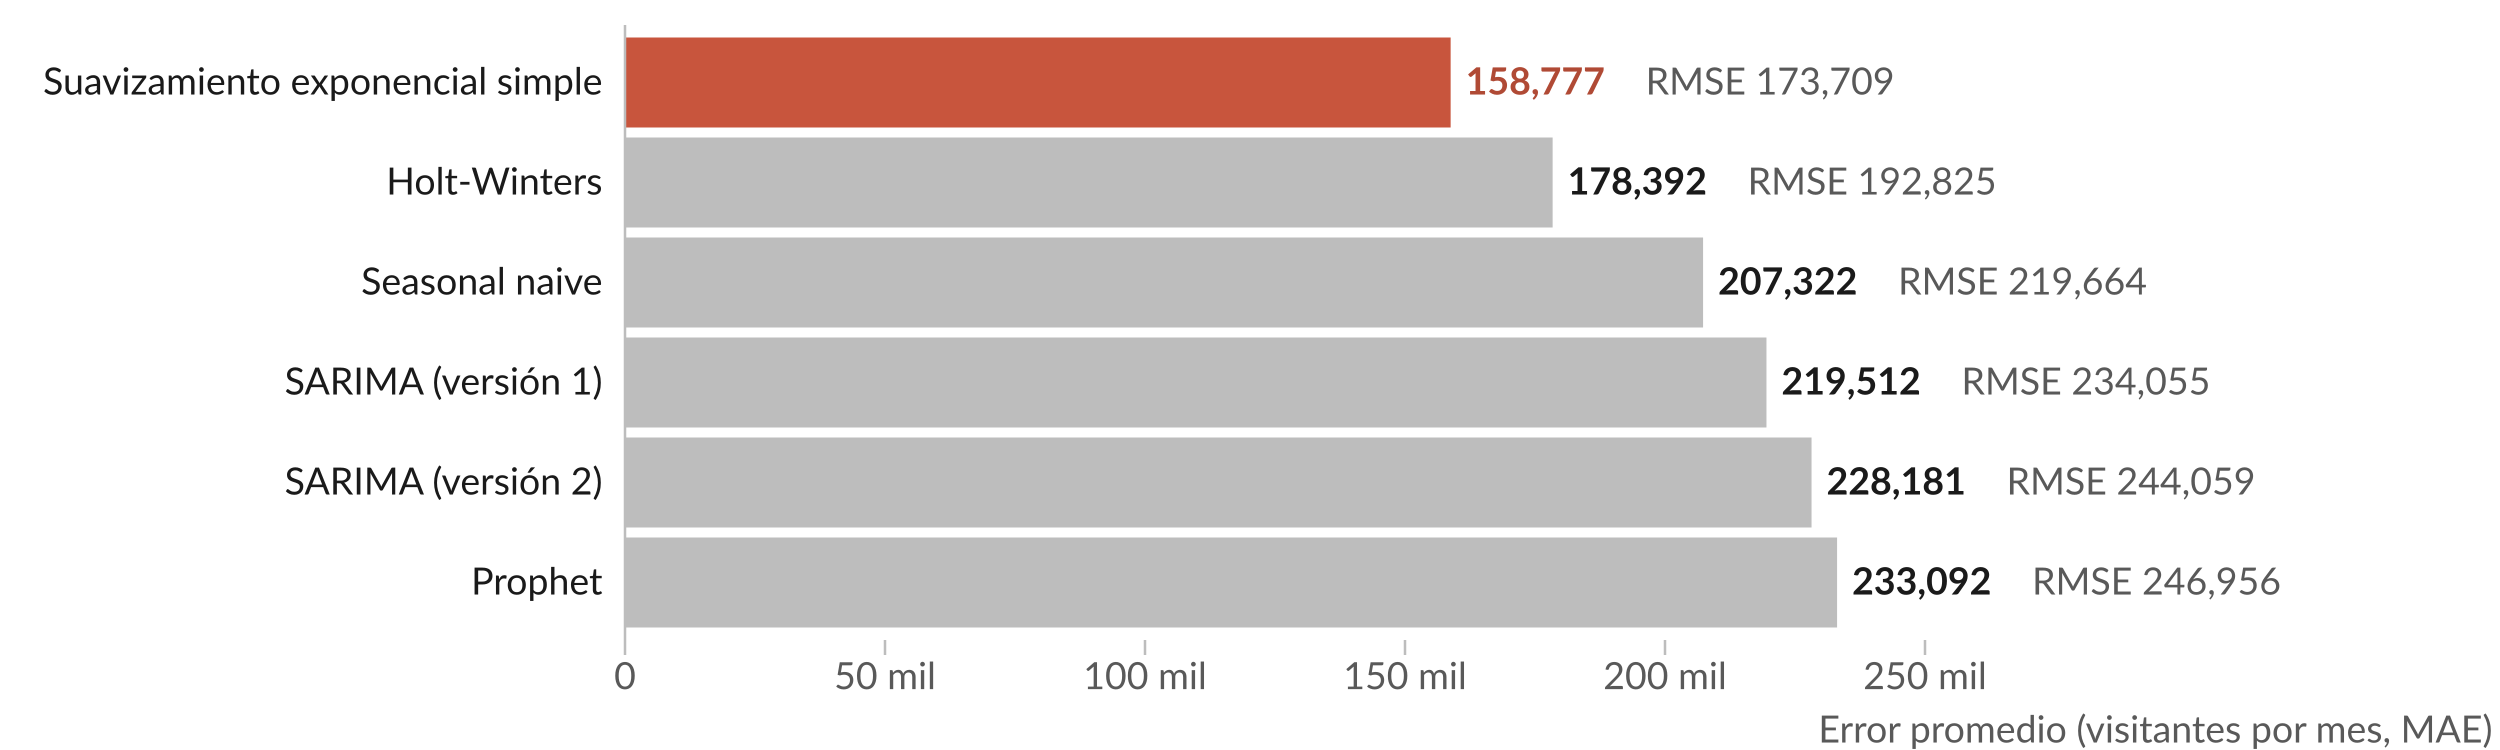
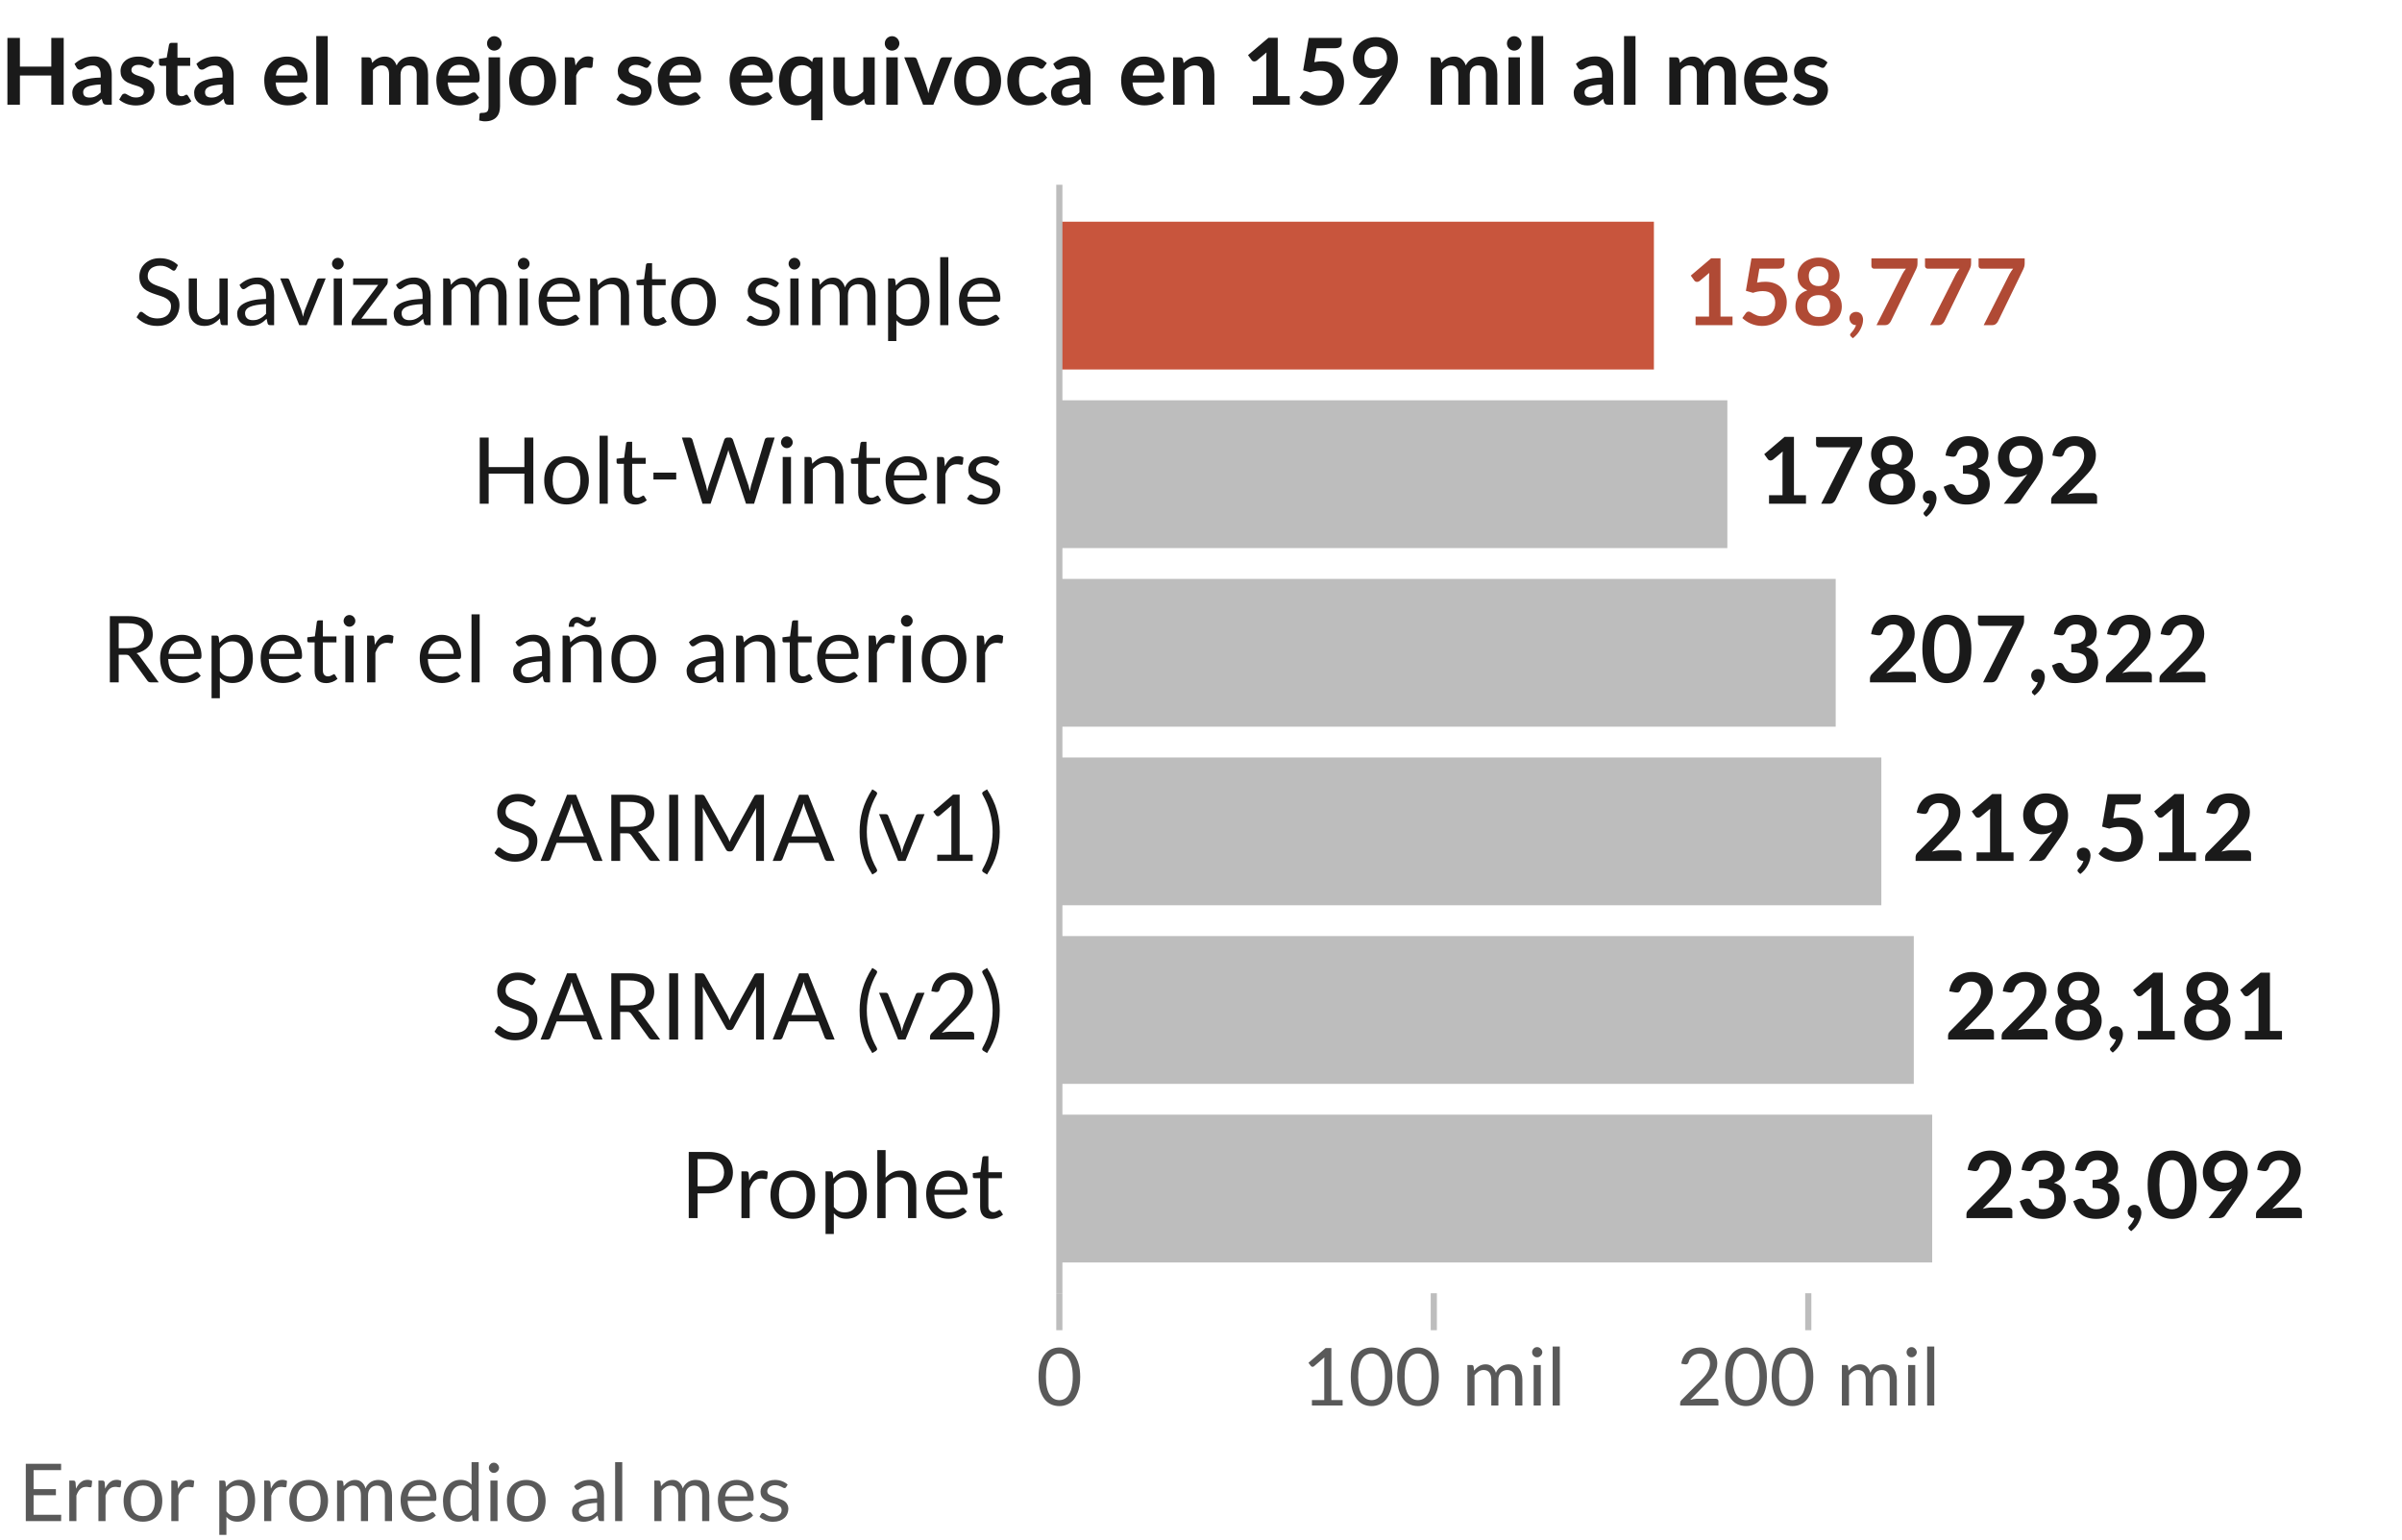
- <svg xmlns="http://www.w3.org/2000/svg" style="font-family:Lato, sans-serif;font-size:15px;color:#1A1A1A;background:#FFFFFF;overflow:visible" viewBox="0 0 1000 300" height="300" width="1000" text-anchor="middle" font-size="10" font-family="system-ui, sans-serif" fill="currentColor" class="plot-d6a7b5">
-   <style>:where(.plot-d6a7b5) {
+ <svg xmlns="http://www.w3.org/2000/svg" width="390" height="250" viewBox="0 0 390 250" style="font-family:Lato, sans-serif;background:#FFFFFF">
+   <text x="0" y="17" font-size="15" font-weight="700" fill="#1A1A1A">Hasta el mejor se equivoca en 159 mil al mes</text>
+   <g transform="translate(0,26)">
+     <svg style="font-family:Lato, sans-serif;font-size:15px;color:#1A1A1A;background:#FFFFFF;overflow:visible" viewBox="0 0 390 224" height="224" width="390" text-anchor="middle" font-size="10" font-family="system-ui, sans-serif" fill="currentColor" class="plot-d6a7b5">
+       <style>:where(.plot-d6a7b5) {
  --plot-background: white;
  display: block;
  height: auto;
  height: intrinsic;
  max-width: 100%;
}
:where(.plot-d6a7b5 text),
:where(.plot-d6a7b5 tspan) {
  white-space: pre;
}</style>
-   <g transform="translate(-9,18)" text-anchor="end" fill="#1A1A1A" aria-label="y-axis tick label">
-     <text transform="translate(250,15)" y="0.32em">Suavizamiento exponencial simple</text>
-     <text transform="translate(250,55)" y="0.32em">Holt-Winters</text>
-     <text transform="translate(250,95)" y="0.32em">Seasonal naive</text>
-     <text transform="translate(250,135)" y="0.32em">SARIMA (versión 1)</text>
-     <text transform="translate(250,175)" y="0.32em">SARIMA (versión 2)</text>
-     <text transform="translate(250,215)" y="0.32em">Prophet</text>
-   </g>
-   <g stroke="#BDBDBD" fill="none" aria-hidden="true" aria-label="x-axis tick">
-     <path d="M0,0L0,6" transform="translate(250,256)" />
-     <path d="M0,0L0,6" transform="translate(354,256)" />
-     <path d="M0,0L0,6" transform="translate(458,256)" />
-     <path d="M0,0L0,6" transform="translate(562,256)" />
-     <path d="M0,0L0,6" transform="translate(666,256)" />
-     <path d="M0,0L0,6" transform="translate(770,256)" />
-   </g>
-   <g transform="translate(0,9)" font-variant="tabular-nums" fill="#595959" aria-label="x-axis tick label">
-     <text transform="translate(250,256)" y="0.71em">0</text>
-     <text transform="translate(354,256)" y="0.71em">50 mil</text>
-     <text transform="translate(458,256)" y="0.71em">100 mil</text>
-     <text transform="translate(562,256)" y="0.71em">150 mil</text>
-     <text transform="translate(666,256)" y="0.71em">200 mil</text>
-     <text transform="translate(770,256)" y="0.71em">250 mil</text>
-   </g>
-   <g transform="translate(227,41)" text-anchor="end" fill="#595959" aria-label="x-axis label">
-     <text transform="translate(770,256)">Error promedio (visitantes por mes, MAE)</text>
-   </g>
-   <g aria-label="bar">
-     <rect fill="#C8553D" height="36" y="15" width="330.256" x="250" />
-     <rect fill="#BDBDBD" height="36" y="55" width="371.055" x="250" />
-     <rect fill="#BDBDBD" height="36" y="95" width="431.23" x="250" />
-     <rect fill="#BDBDBD" height="36" y="135" width="456.585" x="250" />
-     <rect fill="#BDBDBD" height="36" y="175" width="474.616" x="250" />
-     <rect fill="#BDBDBD" height="36" y="215" width="484.831" x="250" />
-   </g>
-   <g stroke="#BDBDBD" aria-label="rule">
-     <line y2="256" y1="10" x2="250" x1="250" />
-   </g>
-   <g transform="translate(6,18)" font-weight="700" text-anchor="start" aria-label="text">
-     <text fill="#B04A35" transform="translate(580.2562,15)" y="0.32em">158,777</text>
-     <text fill="#1A1A1A" transform="translate(621.0554,55)" y="0.32em">178,392</text>
-     <text fill="#1A1A1A" transform="translate(681.2298,95)" y="0.32em">207,322</text>
-     <text fill="#1A1A1A" transform="translate(706.585,135)" y="0.32em">219,512</text>
-     <text fill="#1A1A1A" transform="translate(724.6165,175)" y="0.32em">228,181</text>
-     <text fill="#1A1A1A" transform="translate(734.8314,215)" y="0.32em">233,092</text>
-   </g>
-   <g transform="translate(78,18)" text-anchor="start" fill="#595959" aria-label="text">
-     <text transform="translate(580.2562,15)" y="0.32em">RMSE 173,709</text>
-     <text transform="translate(621.0554,55)" y="0.32em">RMSE 192,825</text>
-     <text transform="translate(681.2298,95)" y="0.32em">RMSE 219,664</text>
-     <text transform="translate(706.585,135)" y="0.32em">RMSE 234,055</text>
-     <text transform="translate(724.6165,175)" y="0.32em">RMSE 244,059</text>
-     <text transform="translate(734.8314,215)" y="0.32em">RMSE 246,956</text>
+       <g transform="translate(-9,12)" text-anchor="end" fill="#1A1A1A" aria-label="y-axis tick label">
+         <text transform="translate(172,10)" y="0.32em">Suavizamiento simple</text>
+         <text transform="translate(172,39)" y="0.32em">Holt-Winters</text>
+         <text transform="translate(172,68)" y="0.32em">Repetir el año anterior</text>
+         <text transform="translate(172,97)" y="0.32em">SARIMA (v1)</text>
+         <text transform="translate(172,126)" y="0.32em">SARIMA (v2)</text>
+         <text transform="translate(172,155)" y="0.32em">Prophet</text>
+       </g>
+       <g stroke="#BDBDBD" fill="none" aria-hidden="true" aria-label="x-axis tick">
+         <path d="M0,0L0,6" transform="translate(172,184)" />
+         <path d="M0,0L0,6" transform="translate(232.8,184)" />
+         <path d="M0,0L0,6" transform="translate(293.6,184)" />
+       </g>
+       <g transform="translate(0,9)" font-variant="tabular-nums" font-size="13" fill="#595959" aria-label="x-axis tick label">
+         <text transform="translate(172,184)" y="0.71em">0</text>
+         <text transform="translate(232.8,184)" y="0.71em">100 mil</text>
+         <text transform="translate(293.6,184)" y="0.71em">200 mil</text>
+       </g>
+       <g transform="translate(-169,37)" font-size="13" text-anchor="start" fill="#595959" aria-label="x-axis label">
+         <text transform="translate(172,184)">Error promedio al mes</text>
+       </g>
+       <g aria-label="bar">
+         <rect fill="#C8553D" height="24" y="10" width="96.536" x="172" />
+         <rect fill="#BDBDBD" height="24" y="39" width="108.462" x="172" />
+         <rect fill="#BDBDBD" height="24" y="68" width="126.052" x="172" />
+         <rect fill="#BDBDBD" height="24" y="97" width="133.463" x="172" />
+         <rect fill="#BDBDBD" height="24" y="126" width="138.734" x="172" />
+         <rect fill="#BDBDBD" height="24" y="155" width="141.72" x="172" />
+       </g>
+       <g stroke="#BDBDBD" aria-label="rule">
+         <line y2="184" y1="4" x2="172" x1="172" />
+       </g>
+       <g transform="translate(5,12)" font-weight="700" text-anchor="start" aria-label="text">
+         <text fill="#B04A35" transform="translate(268.5364,10)" y="0.32em">158,777</text>
+         <text fill="#1A1A1A" transform="translate(280.4623,39)" y="0.32em">178,392</text>
+         <text fill="#1A1A1A" transform="translate(298.0518,68)" y="0.32em">207,322</text>
+         <text fill="#1A1A1A" transform="translate(305.4633,97)" y="0.32em">219,512</text>
+         <text fill="#1A1A1A" transform="translate(310.734,126)" y="0.32em">228,181</text>
+         <text fill="#1A1A1A" transform="translate(313.7199,155)" y="0.32em">233,092</text>
+       </g>
+     </svg>
  </g>
</svg>
